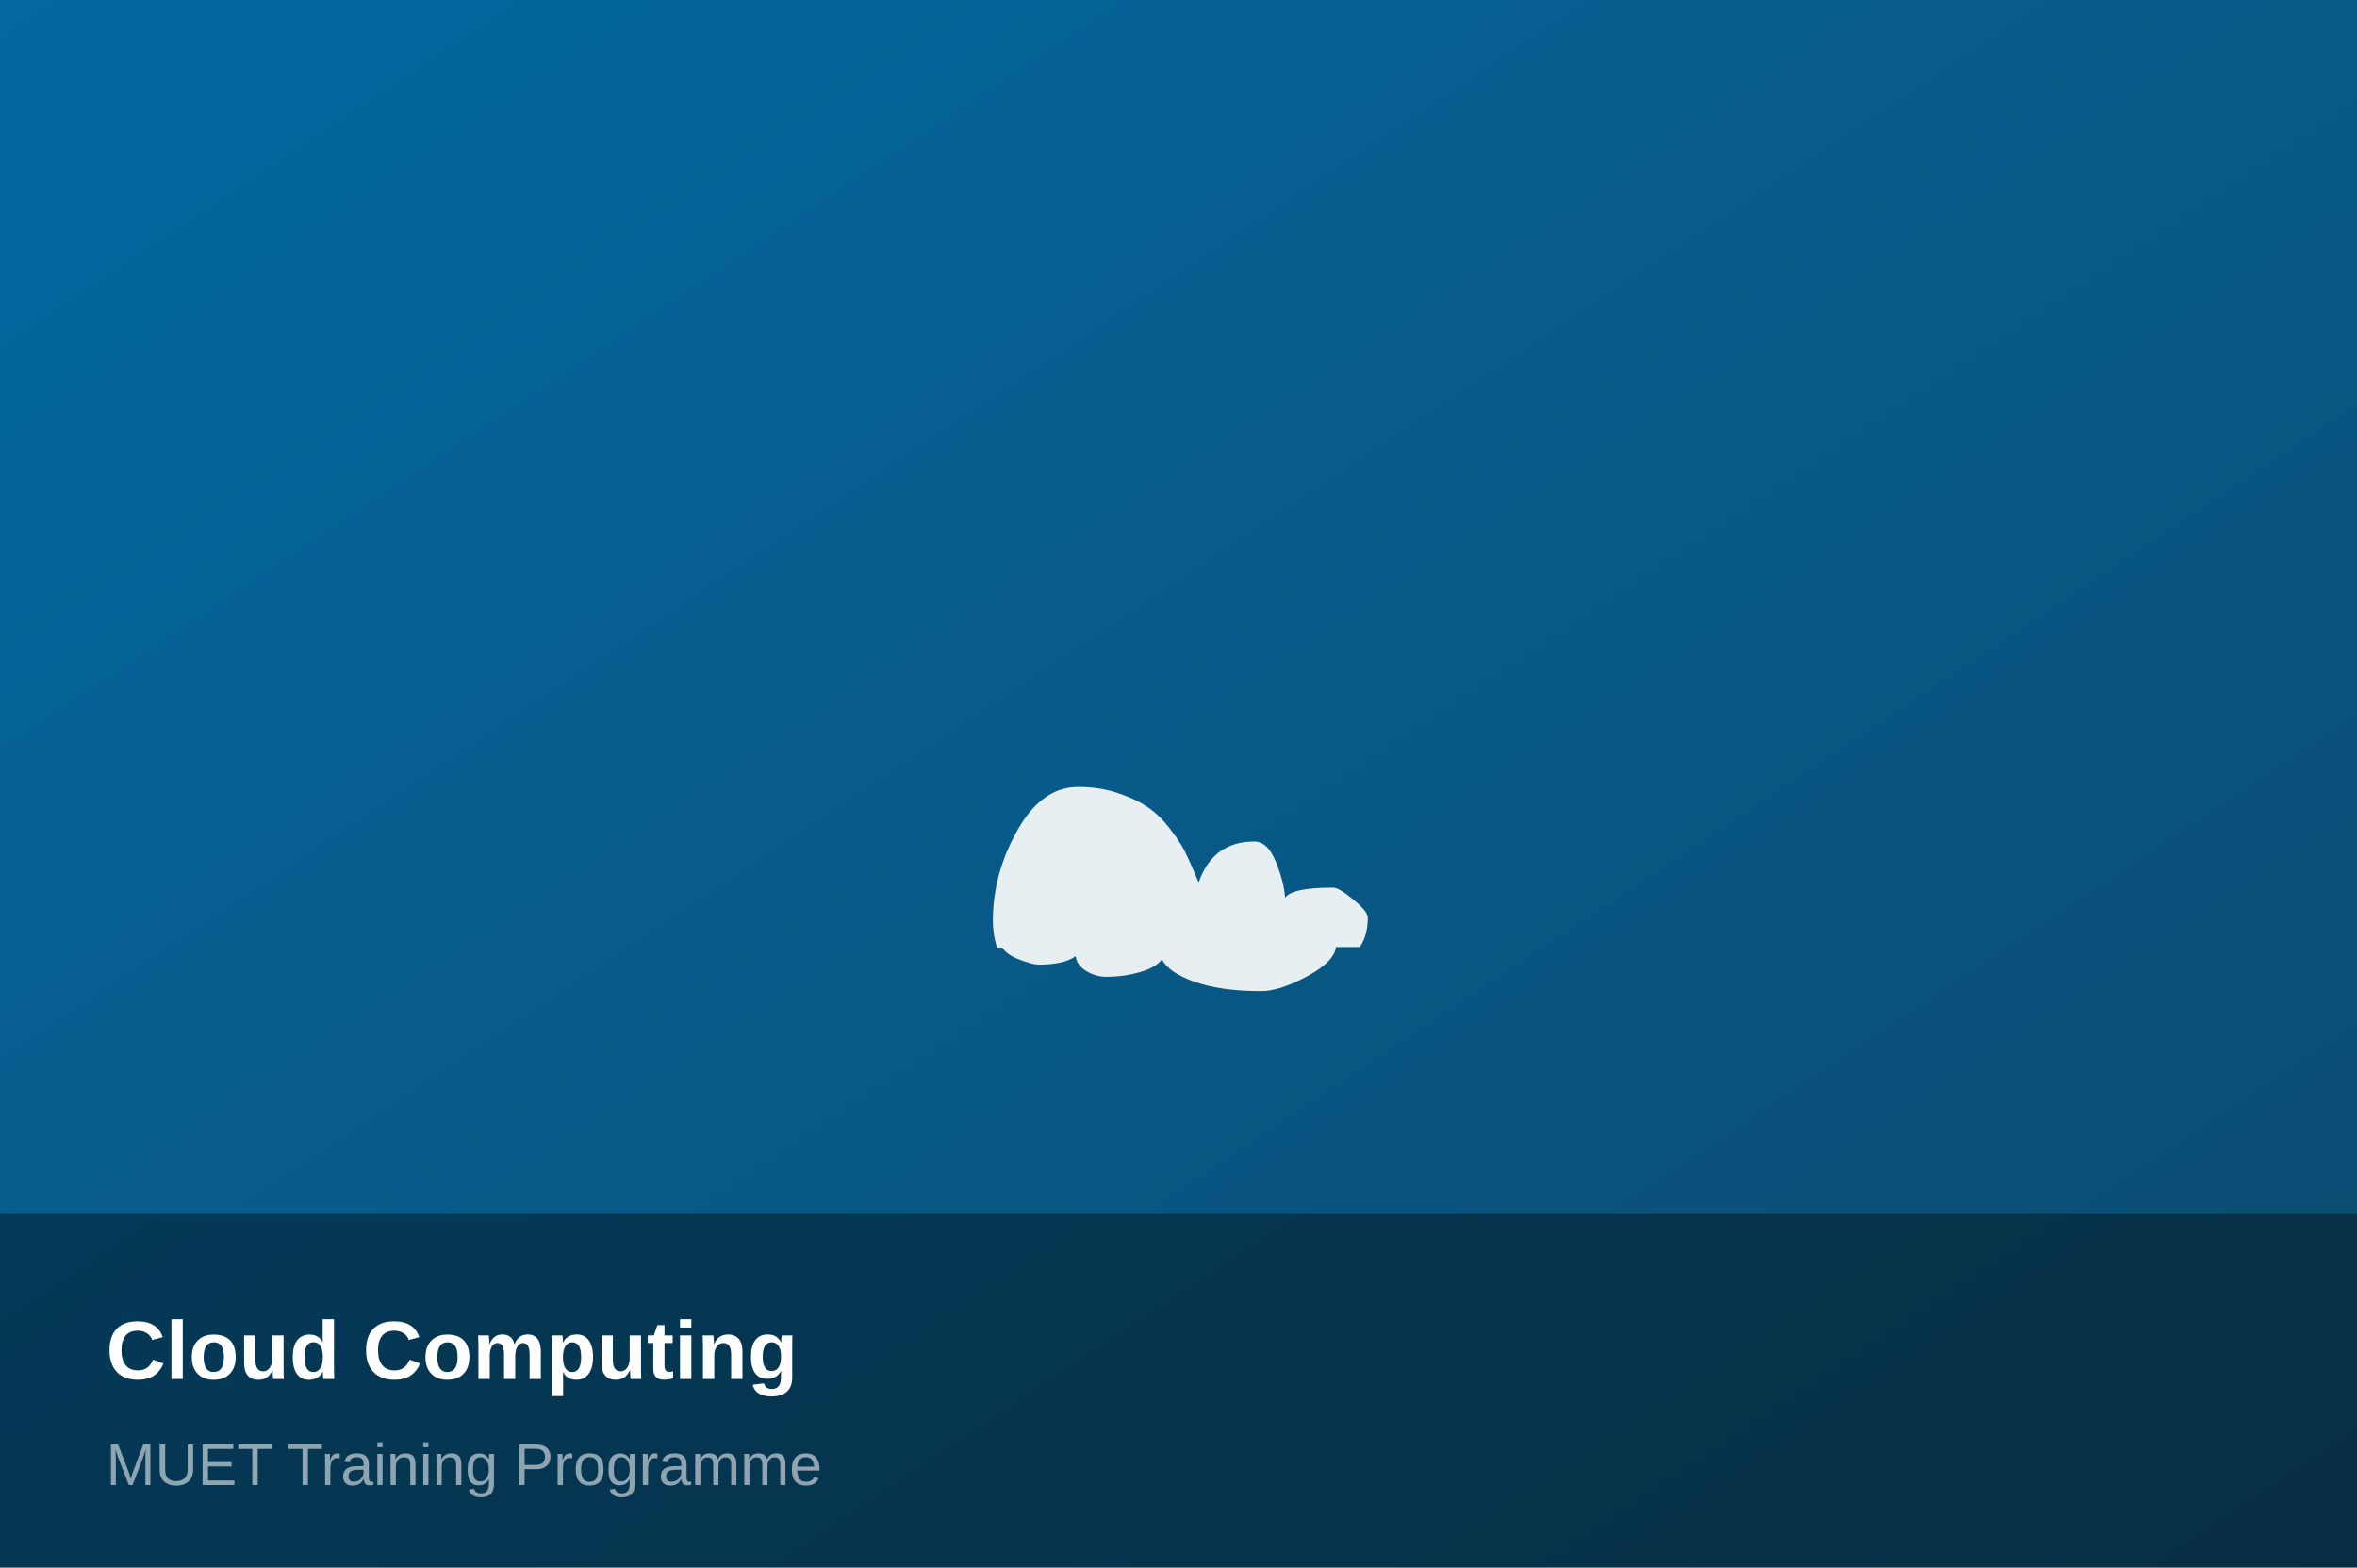
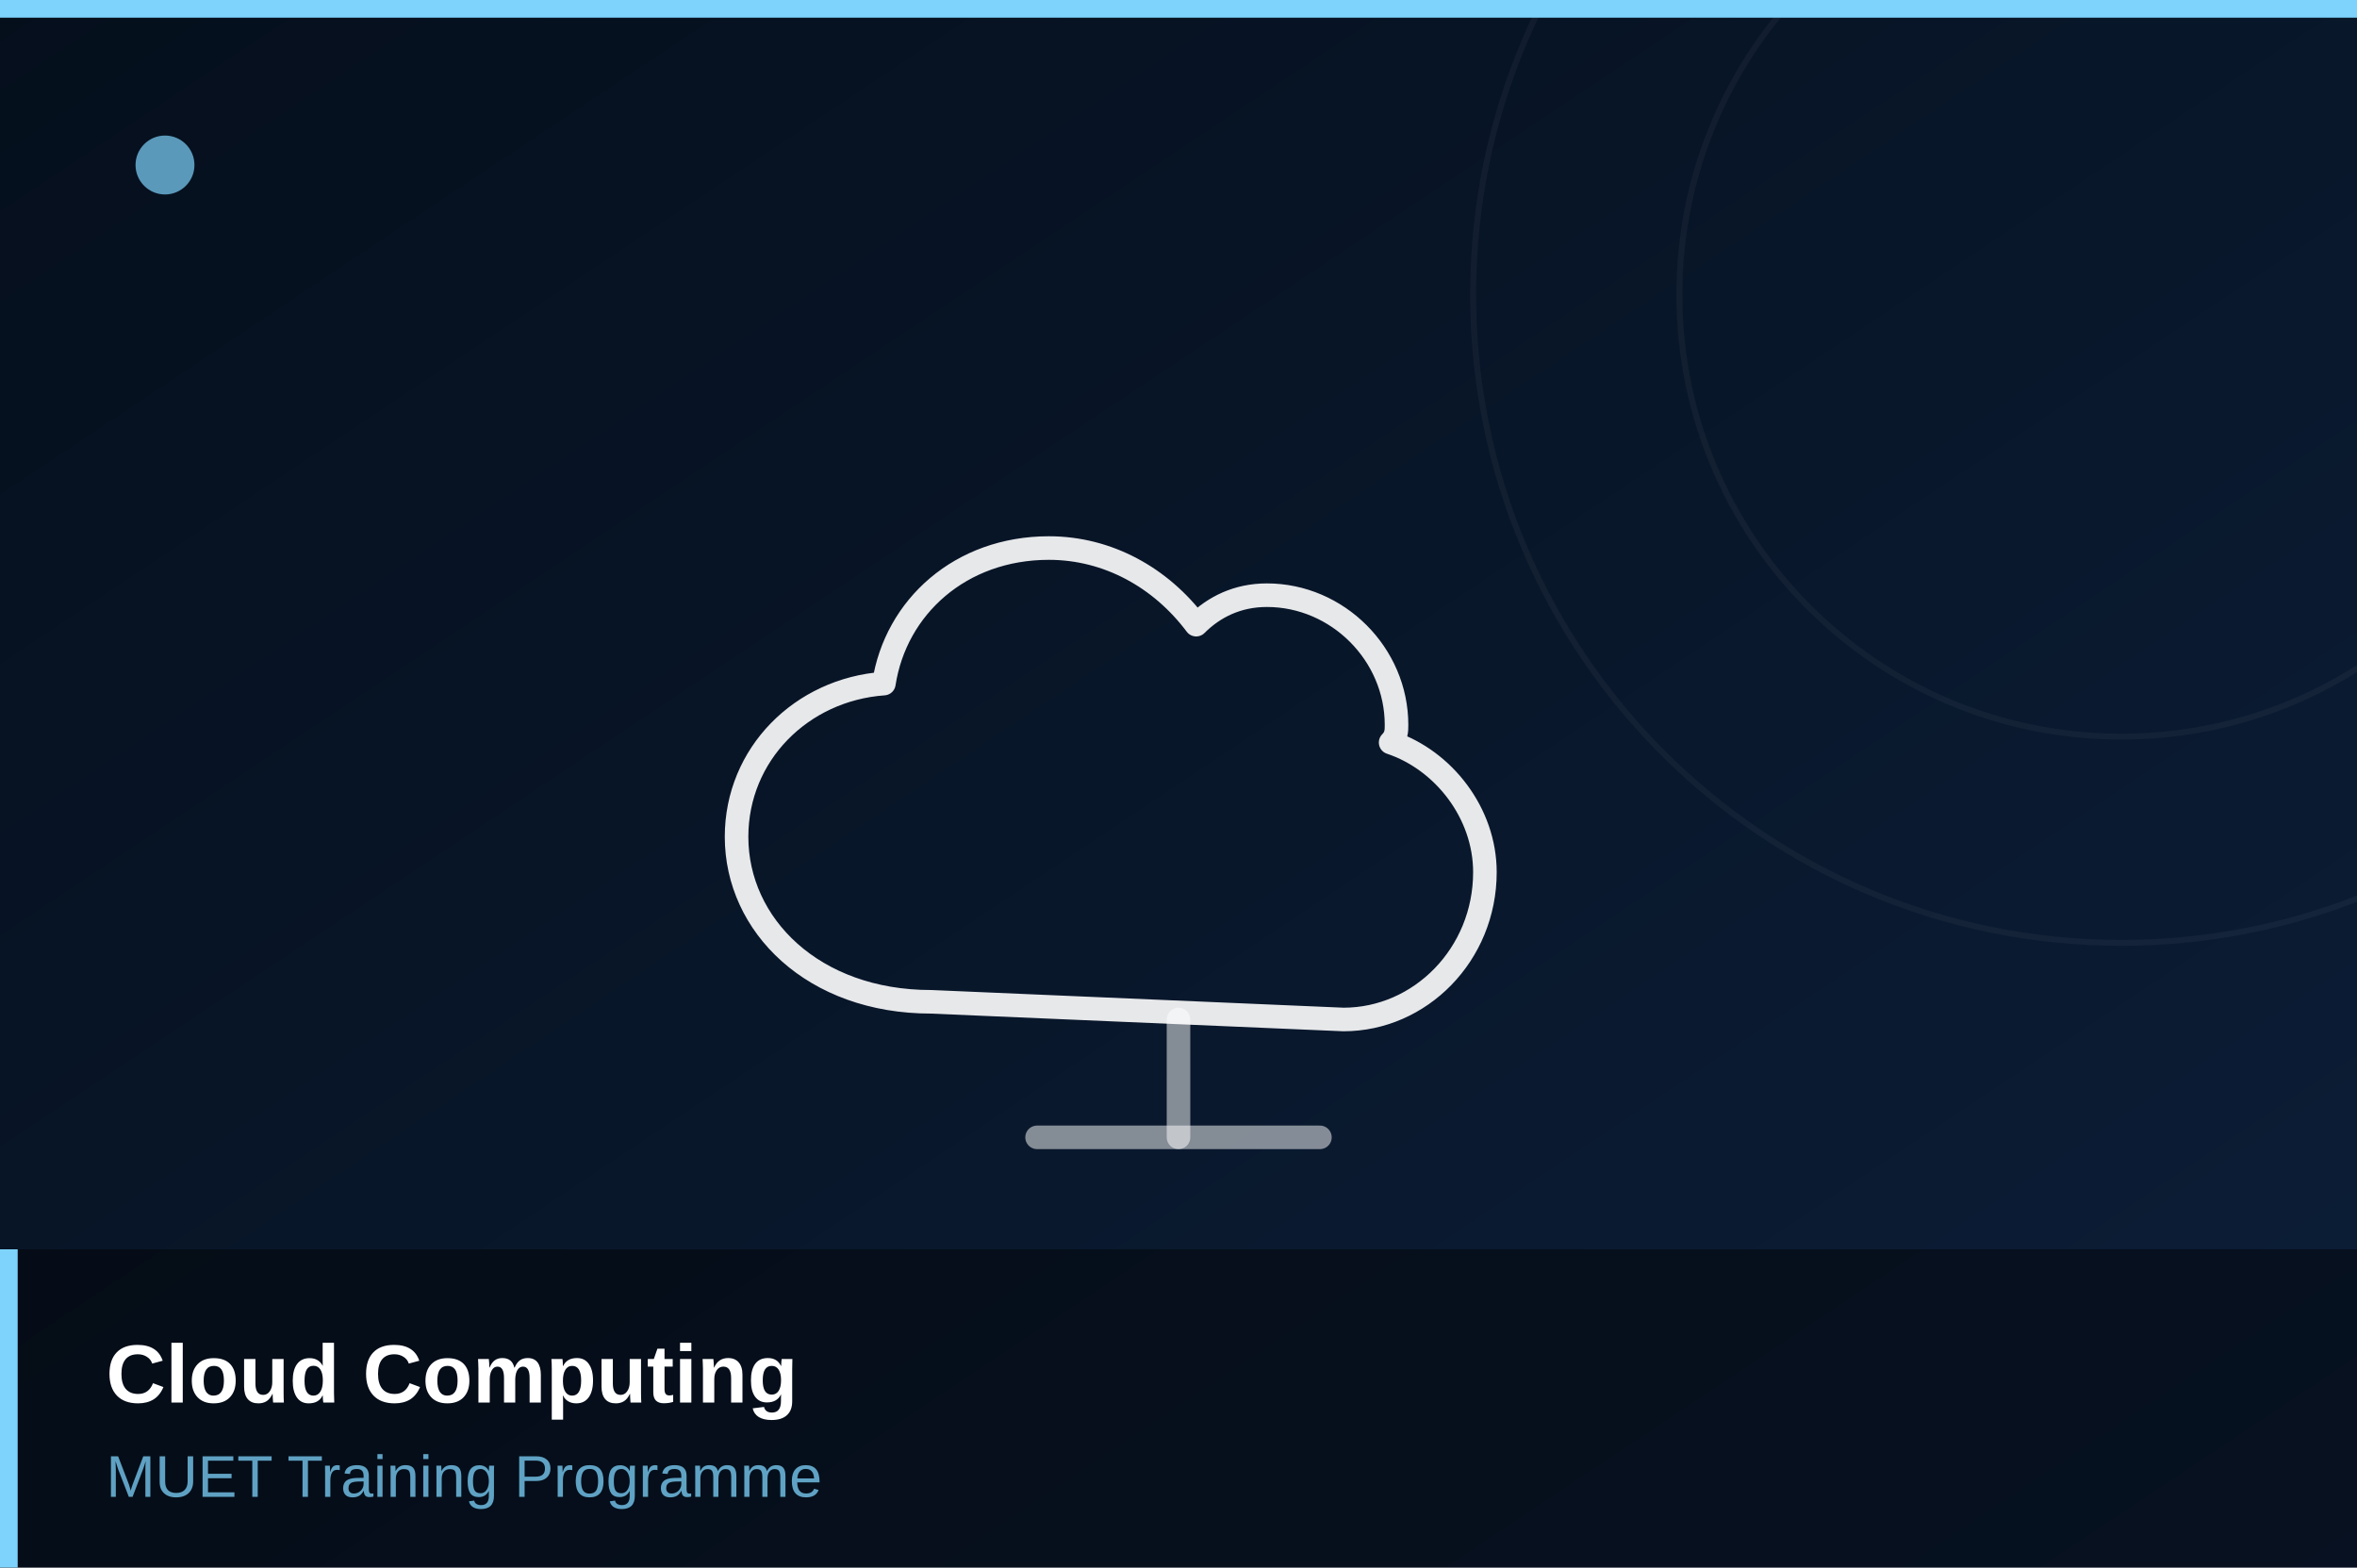
<svg xmlns="http://www.w3.org/2000/svg" width="400" height="266" viewBox="0 0 400 266">
  <defs>
-     <linearGradient id="g" x1="0%" y1="0%" x2="100%" y2="100%">
-       <stop offset="0%" stop-color="#0369a1" />
-       <stop offset="100%" stop-color="#0c4a6e" />
+     <linearGradient id="bg" x1="0%" y1="0%" x2="100%" y2="100%">
+       <stop offset="0%" stop-color="#050f1c" />
+       <stop offset="100%" stop-color="#0c1e38" />
    </linearGradient>
  </defs>
-   <rect width="400" height="266" fill="url(#g)" />
-   <text x="200" y="195" text-anchor="middle" font-size="90" fill="white" opacity="0.9">☁</text>
-   <rect x="0" y="206" width="400" height="60" fill="black" opacity="0.38" />
-   <text x="18" y="234" font-family="Arial,sans-serif" font-size="14" font-weight="bold" fill="white">Cloud Computing</text>
-   <text x="18" y="252" font-family="Arial,sans-serif" font-size="10" fill="white" opacity="0.55">MUET Training Programme</text>
+   <rect width="400" height="266" fill="url(#bg)" />
+   <circle cx="360" cy="50" r="110" fill="none" stroke="white" stroke-width="1" opacity="0.04" />
+   <circle cx="360" cy="50" r="75" fill="none" stroke="white" stroke-width="1" opacity="0.04" />
+   <rect x="0" y="0" width="400" height="3" fill="#7dd3fc" />
+   <circle cx="28" cy="28" r="5" fill="#7dd3fc" opacity="0.7" />
+   <g>
+     <path d="M158,170 C138,170 125,157 125,142 C125,128 136,117 150,116 C152,103 163,93 178,93 C188,93 197,98 203,106 C206,103 210,101 215,101 C227,101 237,111 237,123 C237,124 237,125 236,126 C245,129 252,138 252,148 C252,162 241,173 228,173 Z" fill="none" stroke="white" stroke-width="4" stroke-linecap="round" stroke-linejoin="round" opacity="0.9" />
+     <line x1="200" y1="173" x2="200" y2="193" stroke="white" stroke-width="4" stroke-linecap="round" opacity="0.5" />
+     <line x1="176" y1="193" x2="224" y2="193" stroke="white" stroke-width="4" stroke-linecap="round" opacity="0.5" />
+   </g>
+   <rect x="0" y="212" width="400" height="54" fill="black" opacity="0.42" />
+   <rect x="0" y="212" width="3" height="54" fill="#7dd3fc" />
+   <text x="18" y="238" font-family="Arial,sans-serif" font-size="14" font-weight="bold" fill="white">Cloud Computing</text>
+   <text x="18" y="254" font-family="Arial,sans-serif" font-size="10" fill="#7dd3fc" opacity="0.75">MUET Training Programme</text>
</svg>
